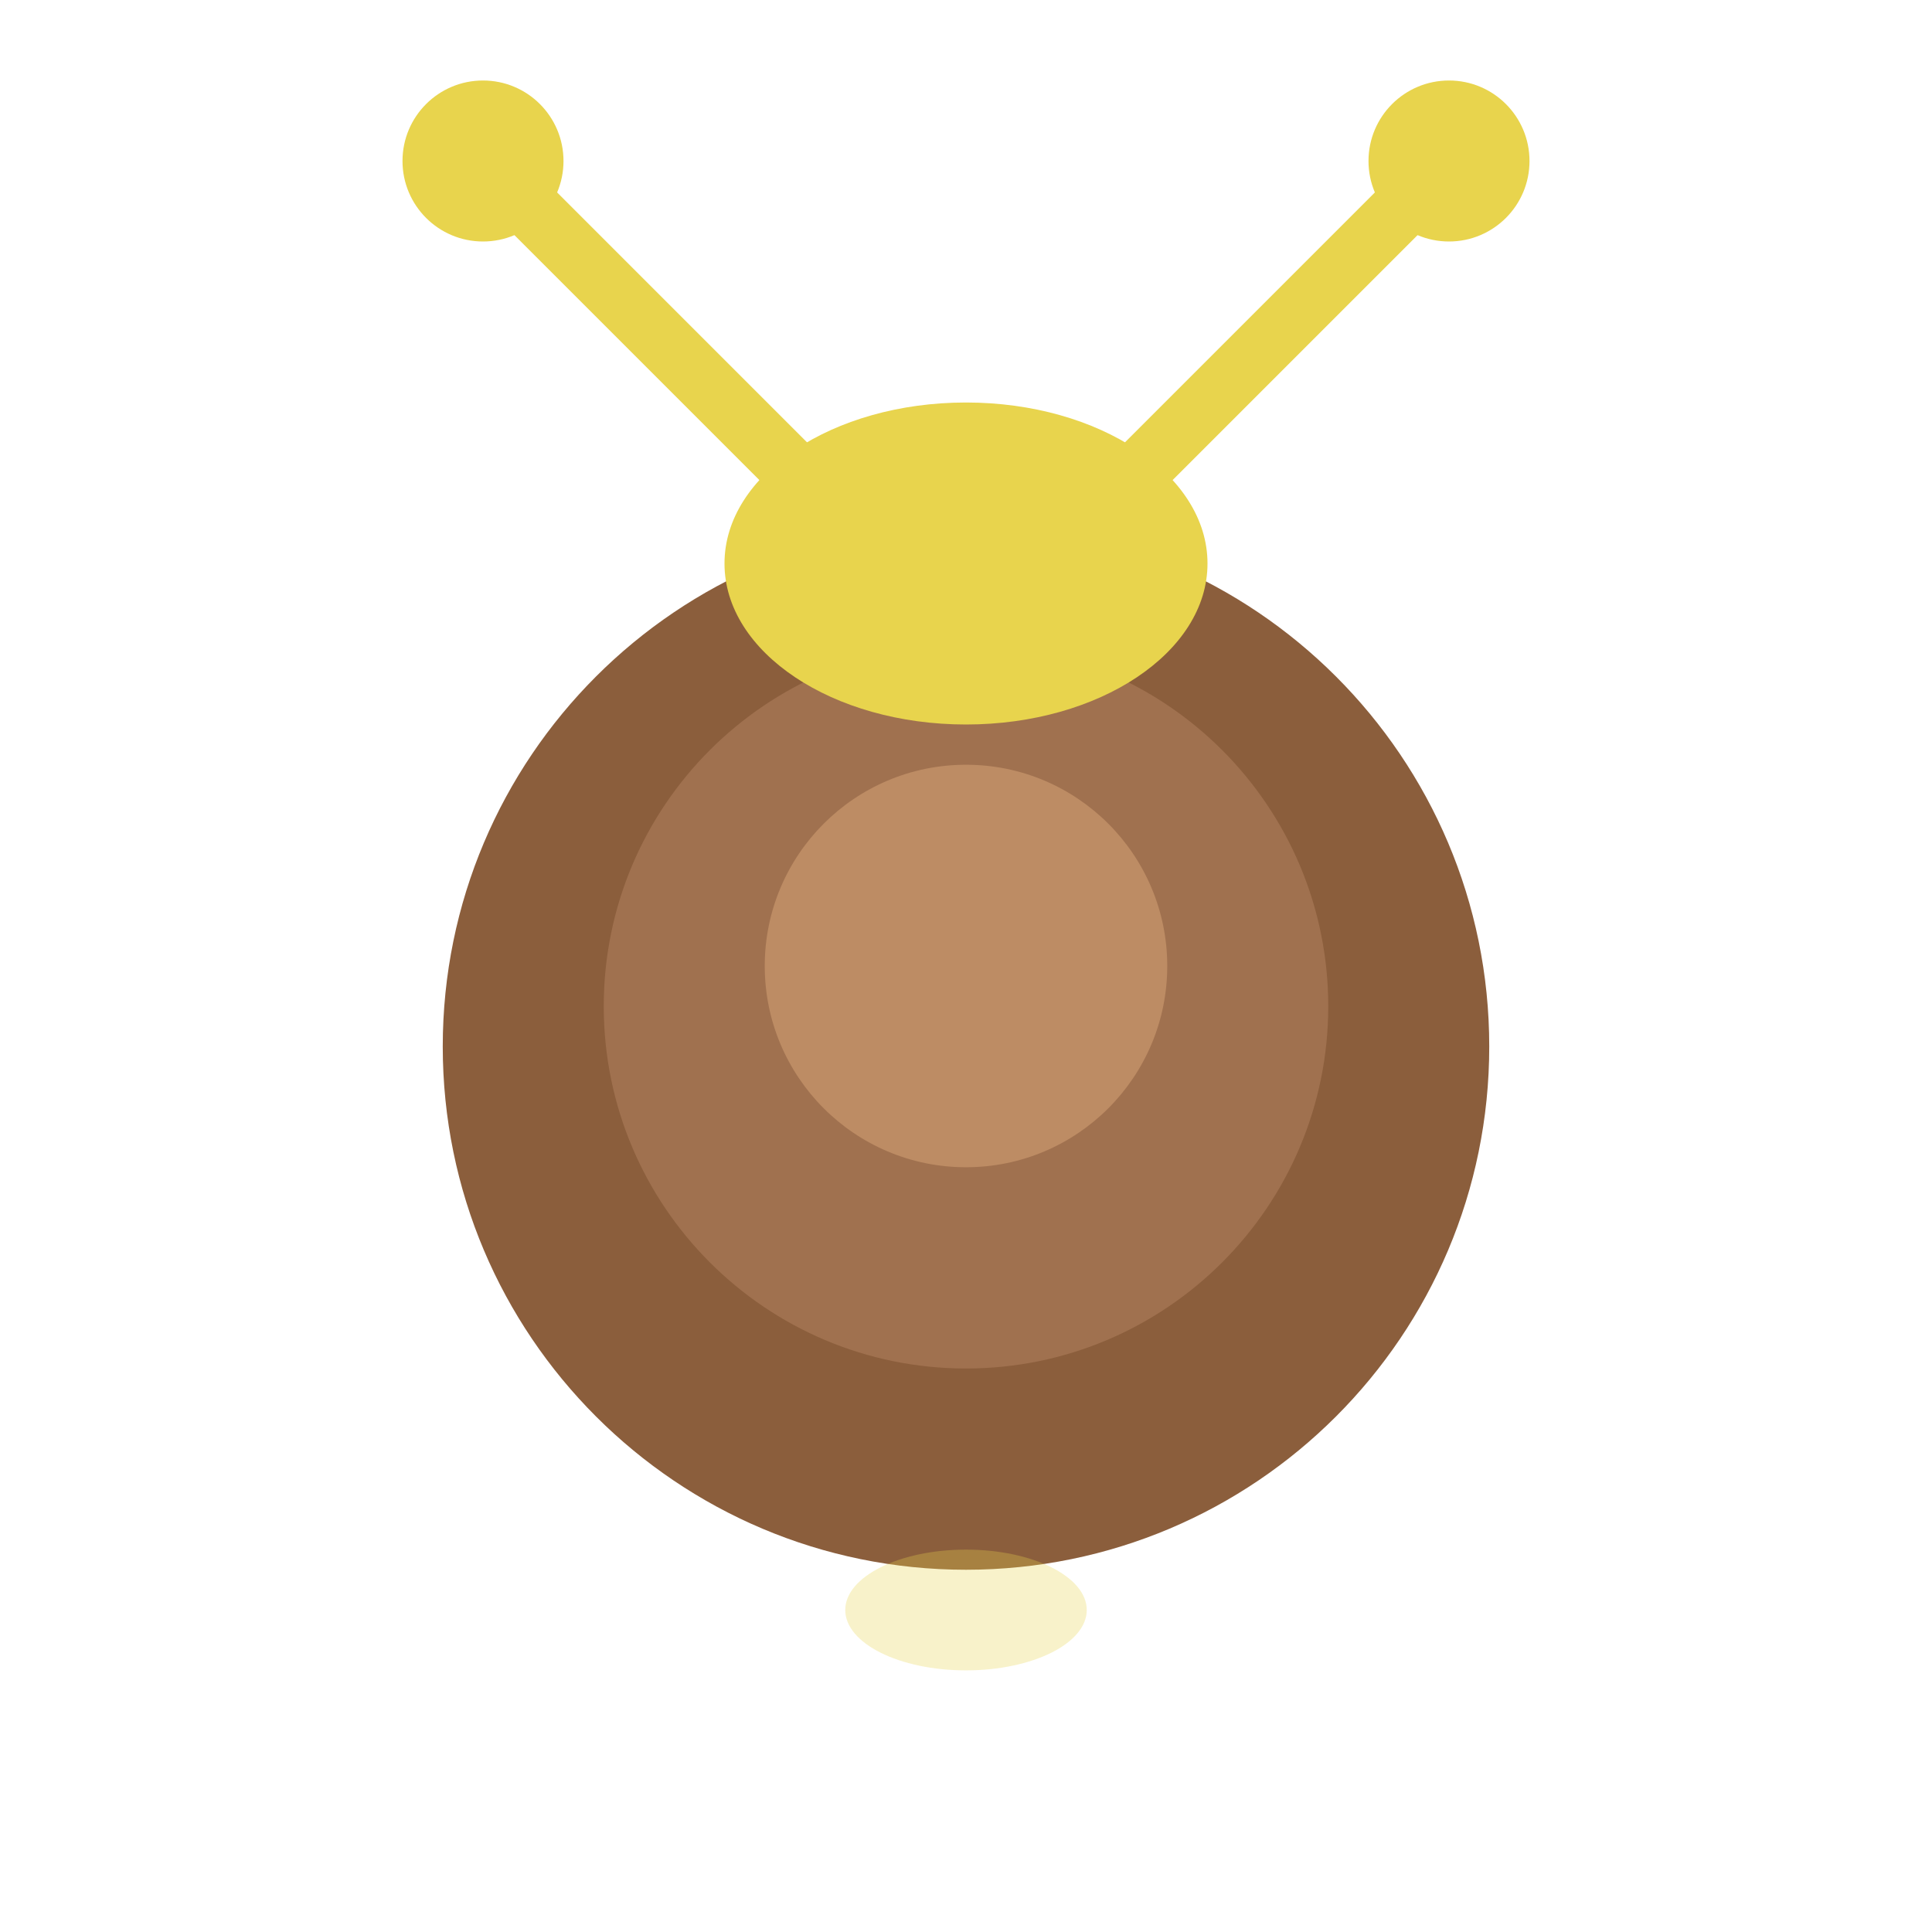
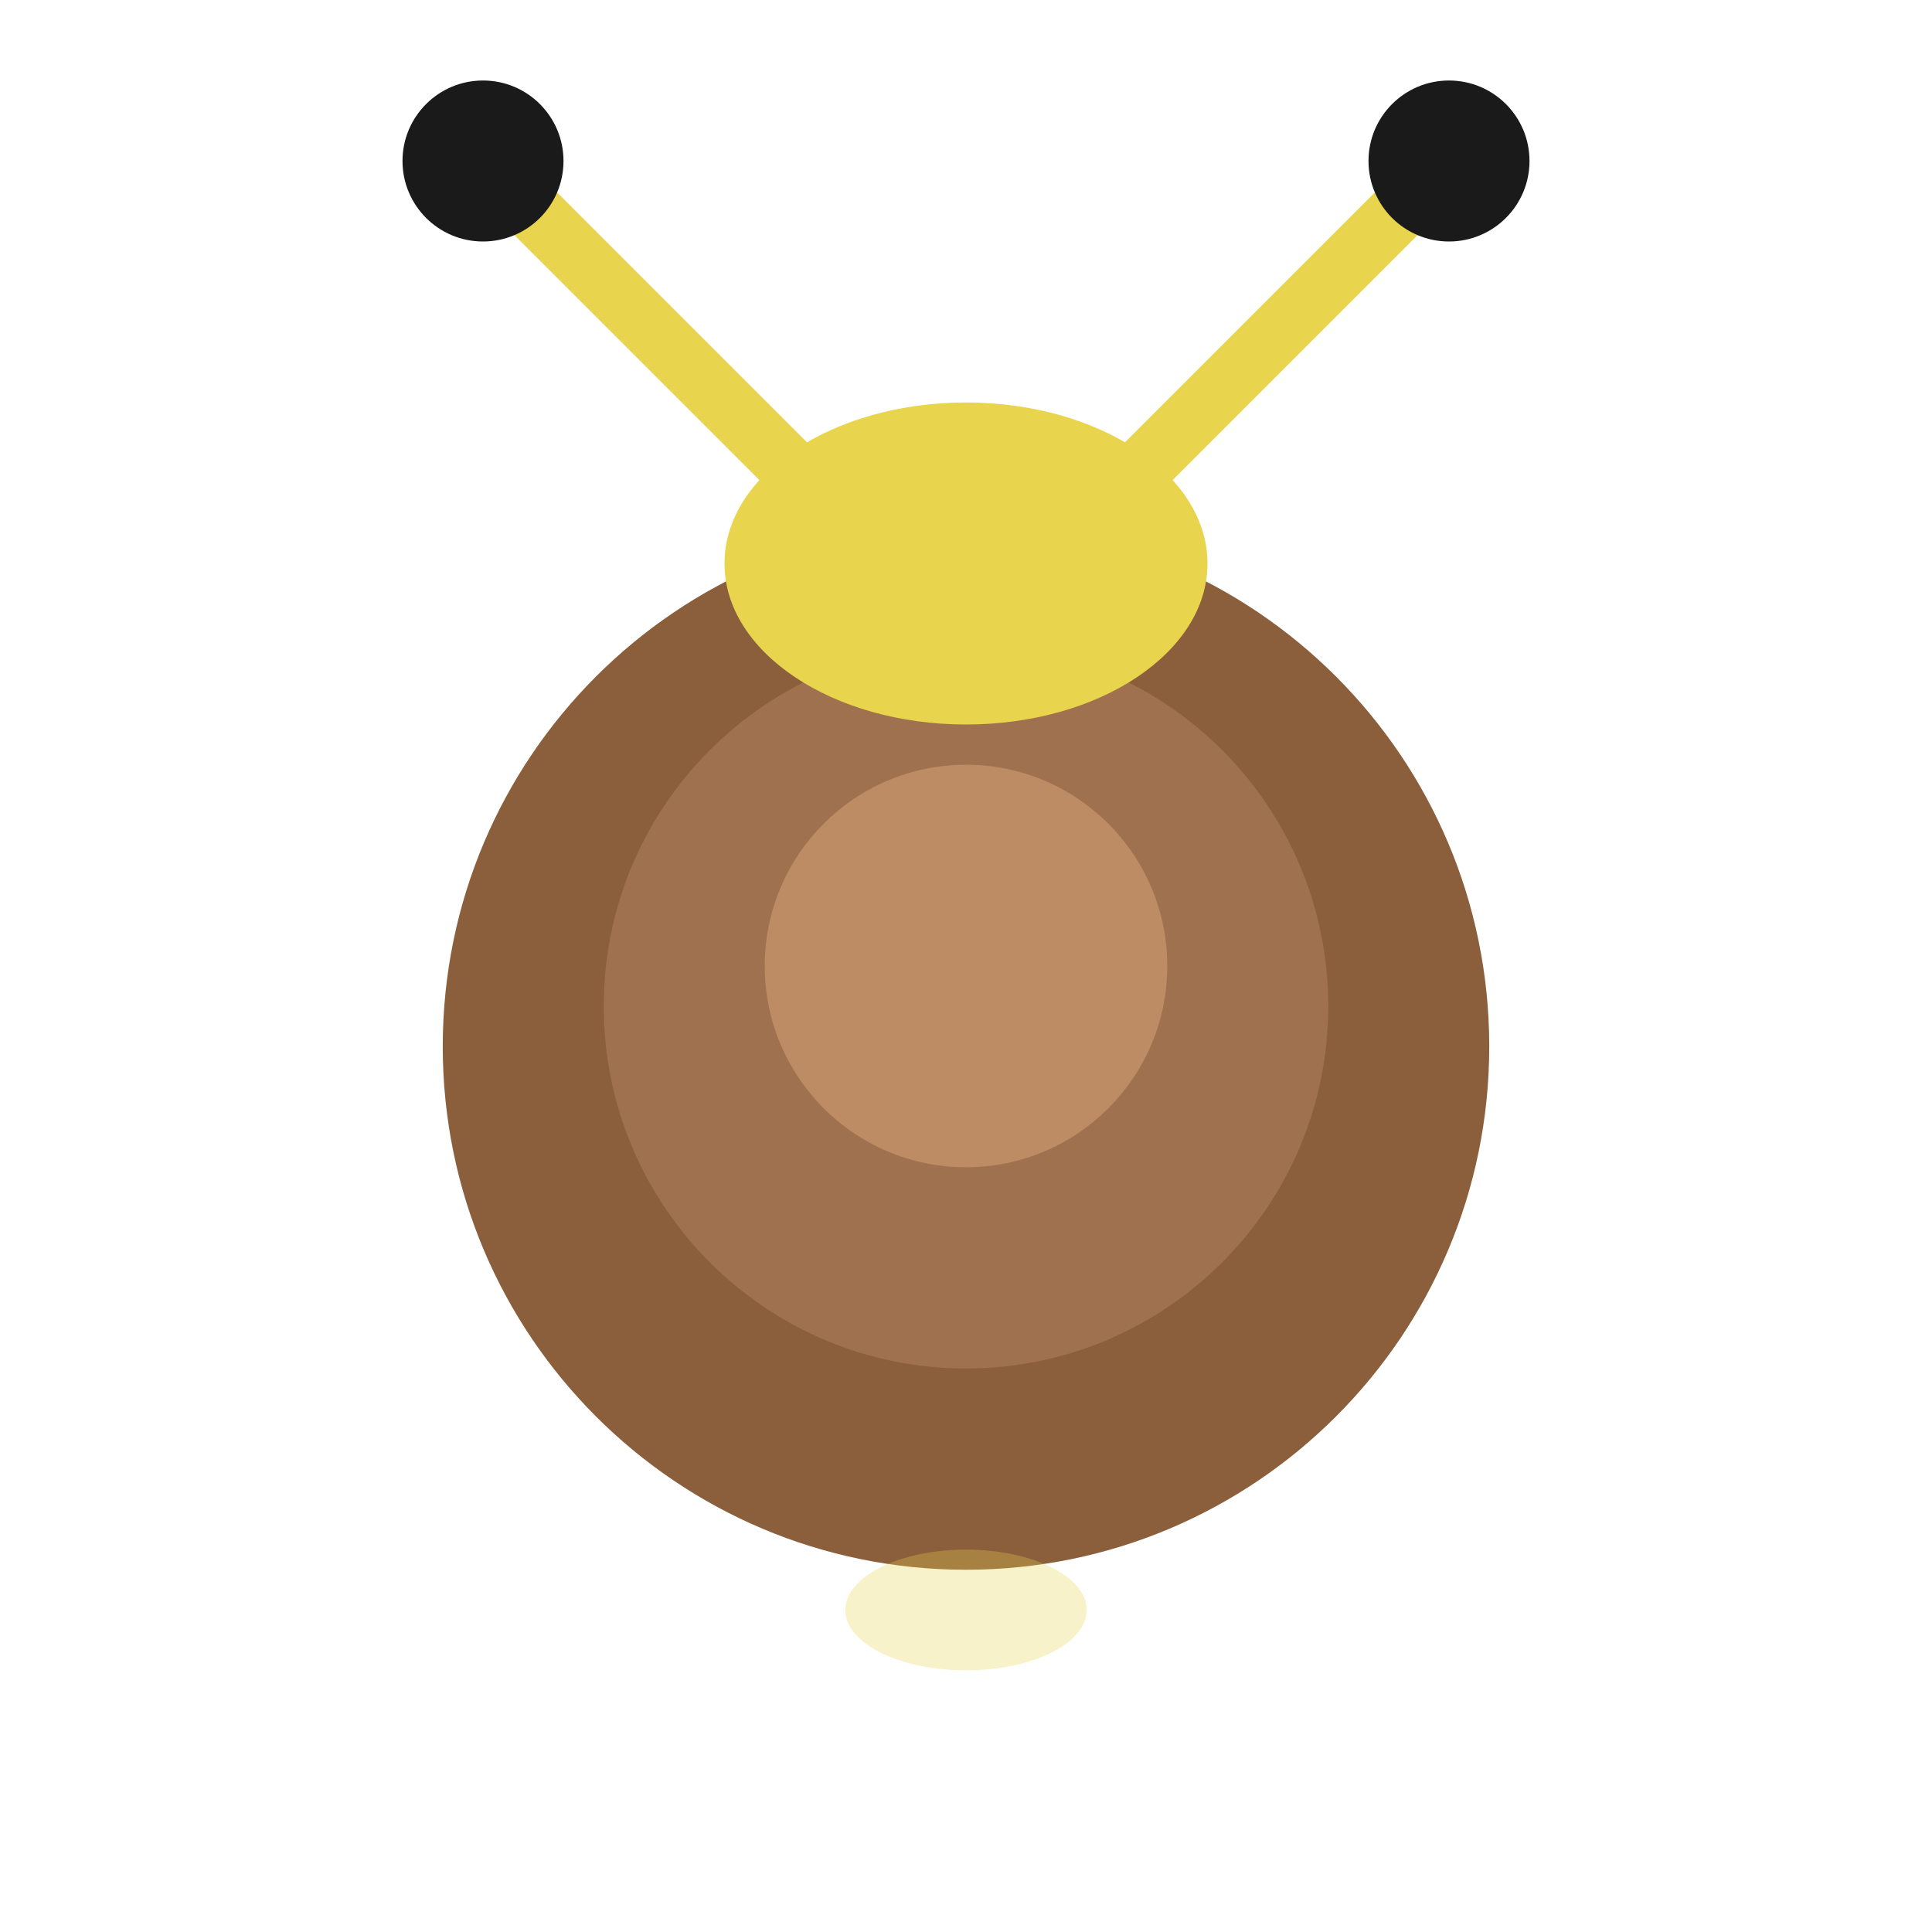
<svg xmlns="http://www.w3.org/2000/svg" viewBox="0 0 48 48" width="48" height="48">
  <circle cx="24" cy="26" r="13" fill="#8B5E3C" />
  <circle cx="24" cy="25" r="9" fill="#A0714F" />
  <circle cx="24" cy="24" r="5" fill="#BD8C64" />
  <ellipse cx="24" cy="14" rx="6" ry="4" fill="#E8D44D" />
  <ellipse cx="24" cy="40" rx="3" ry="1.5" fill="#E8D44D" opacity="0.3" />
  <line x1="20" y1="12" x2="12" y2="4" stroke="#E8D44D" stroke-width="1.5" stroke-linecap="round" />
-   <circle cx="12" cy="4" r="2" fill="#E8D44D" />
+   <circle cx="12" cy="4" r="2" fill="#1a1a1a" />
  <line x1="28" y1="12" x2="36" y2="4" stroke="#E8D44D" stroke-width="1.5" stroke-linecap="round" />
-   <circle cx="36" cy="4" r="2" fill="#E8D44D" />
+   <circle cx="36" cy="4" r="2" fill="#1a1a1a" />
</svg>
